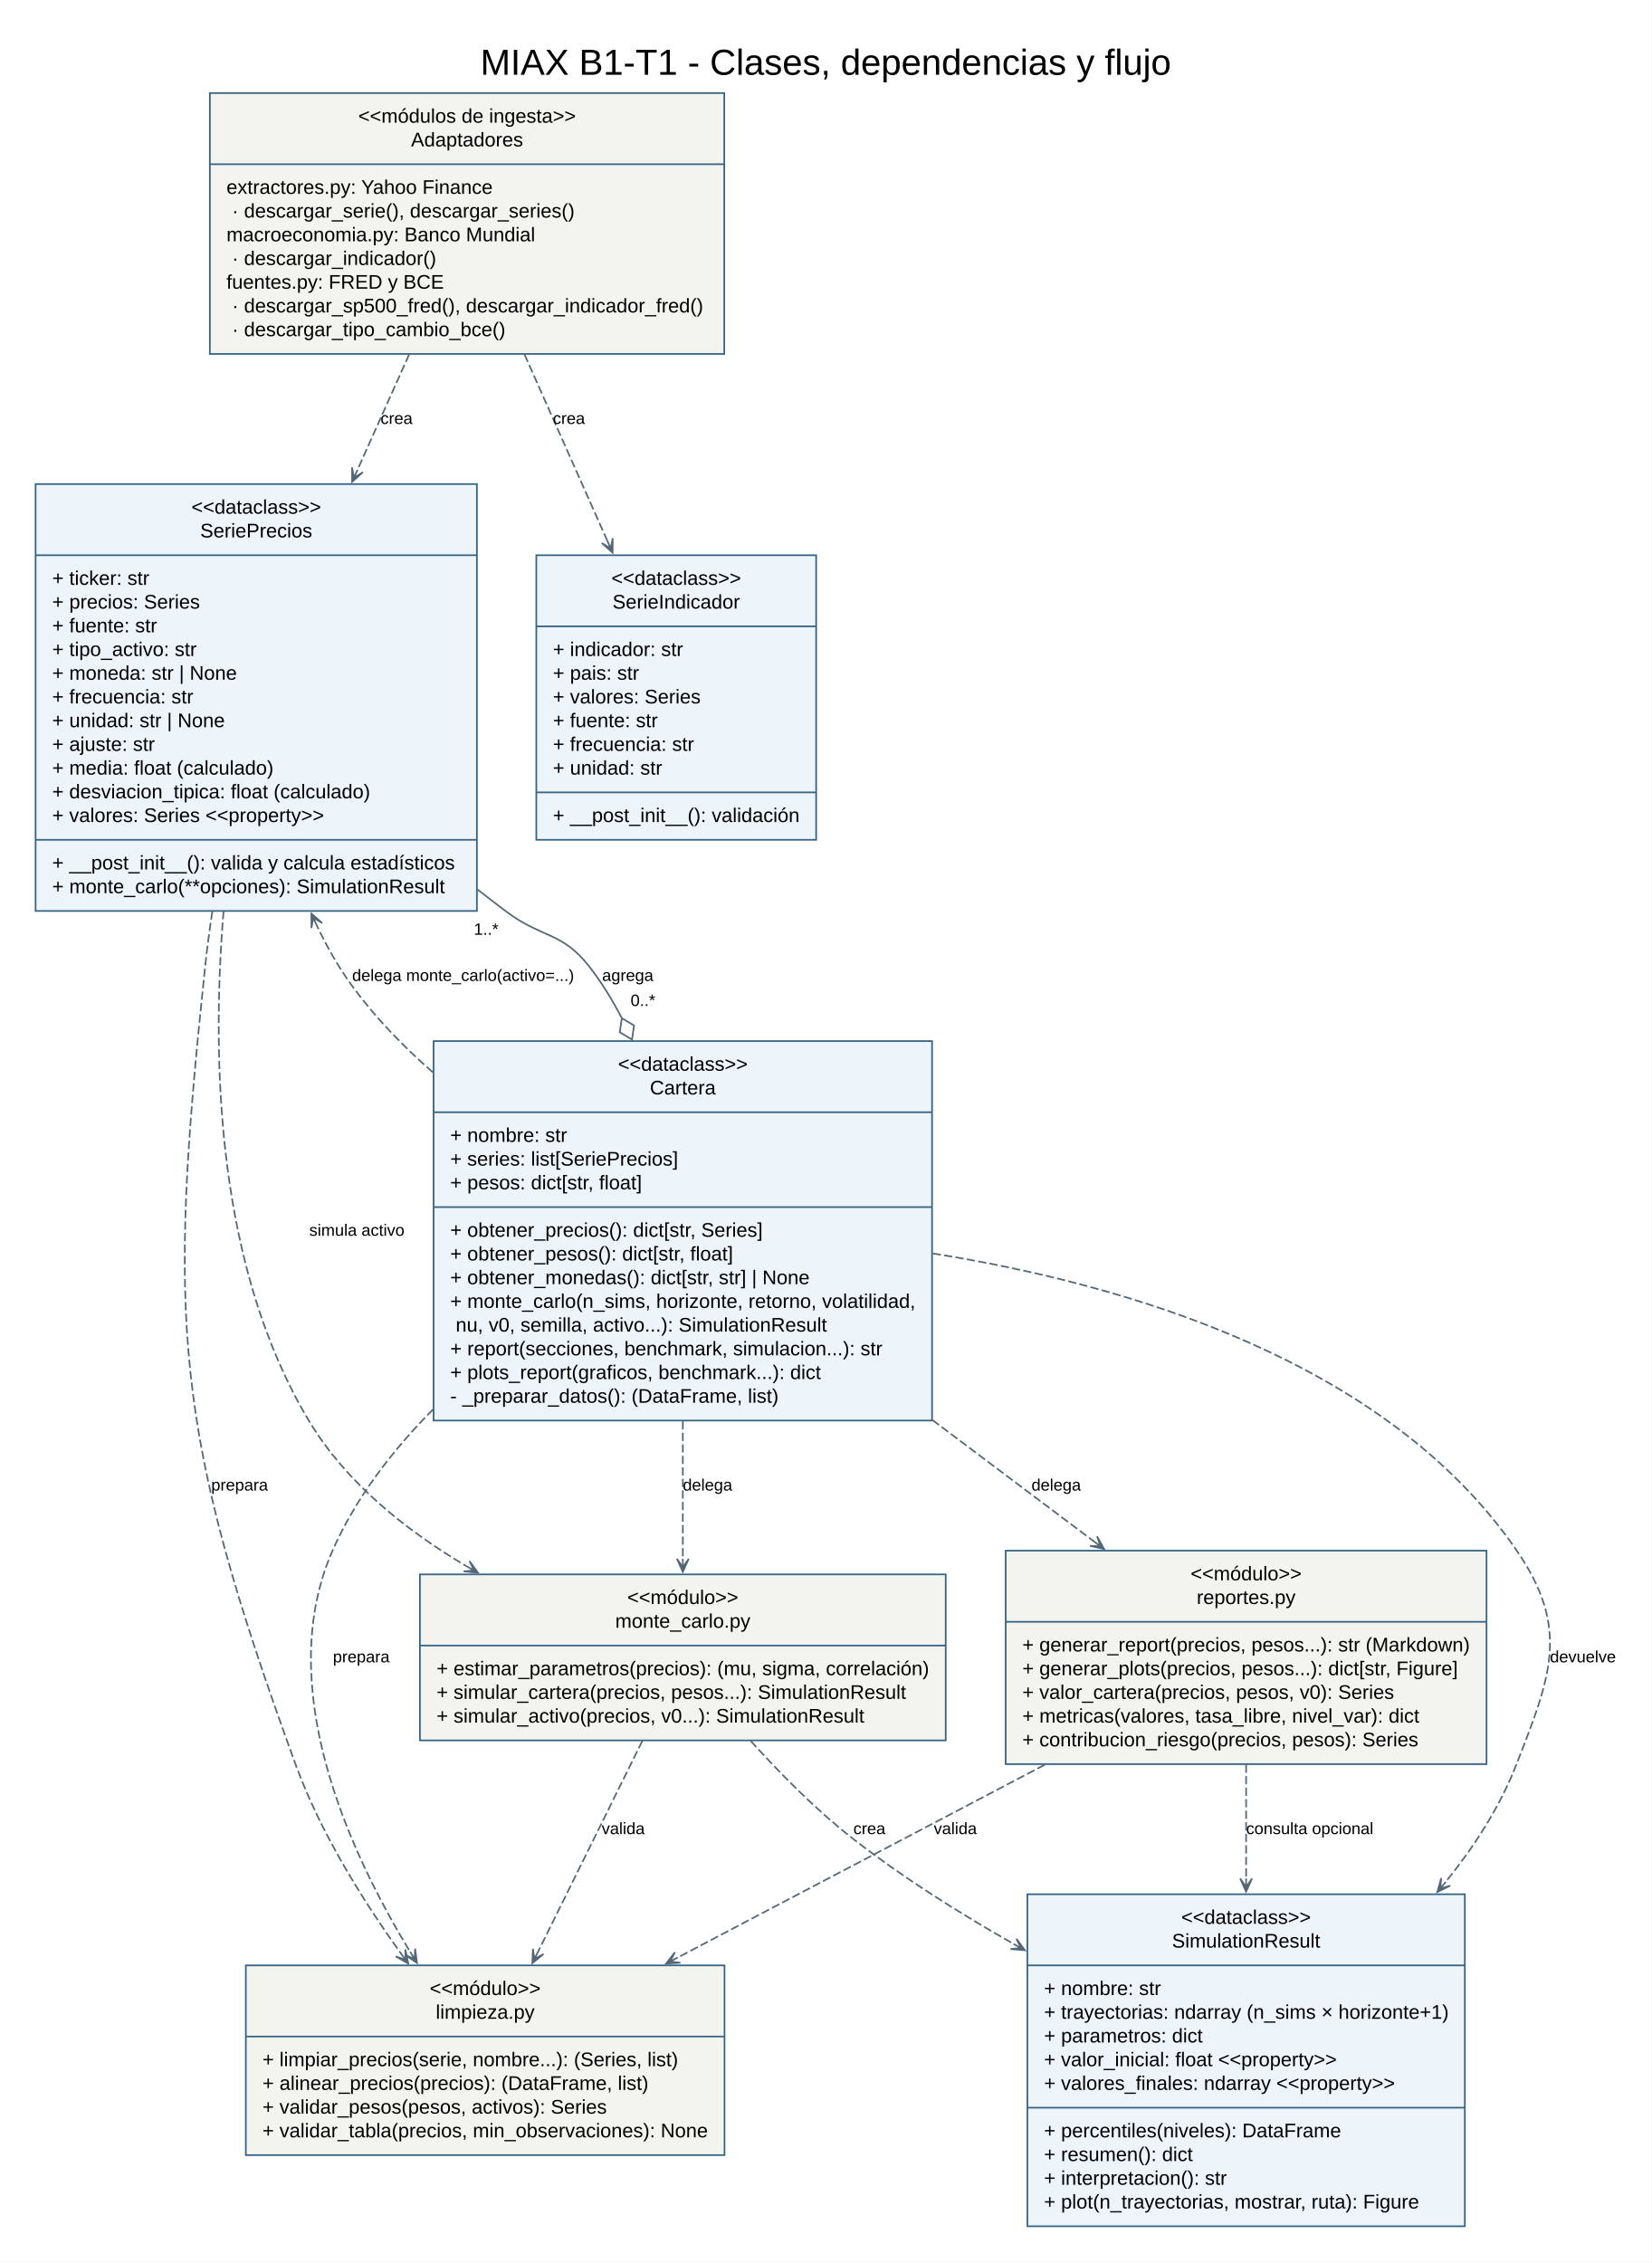
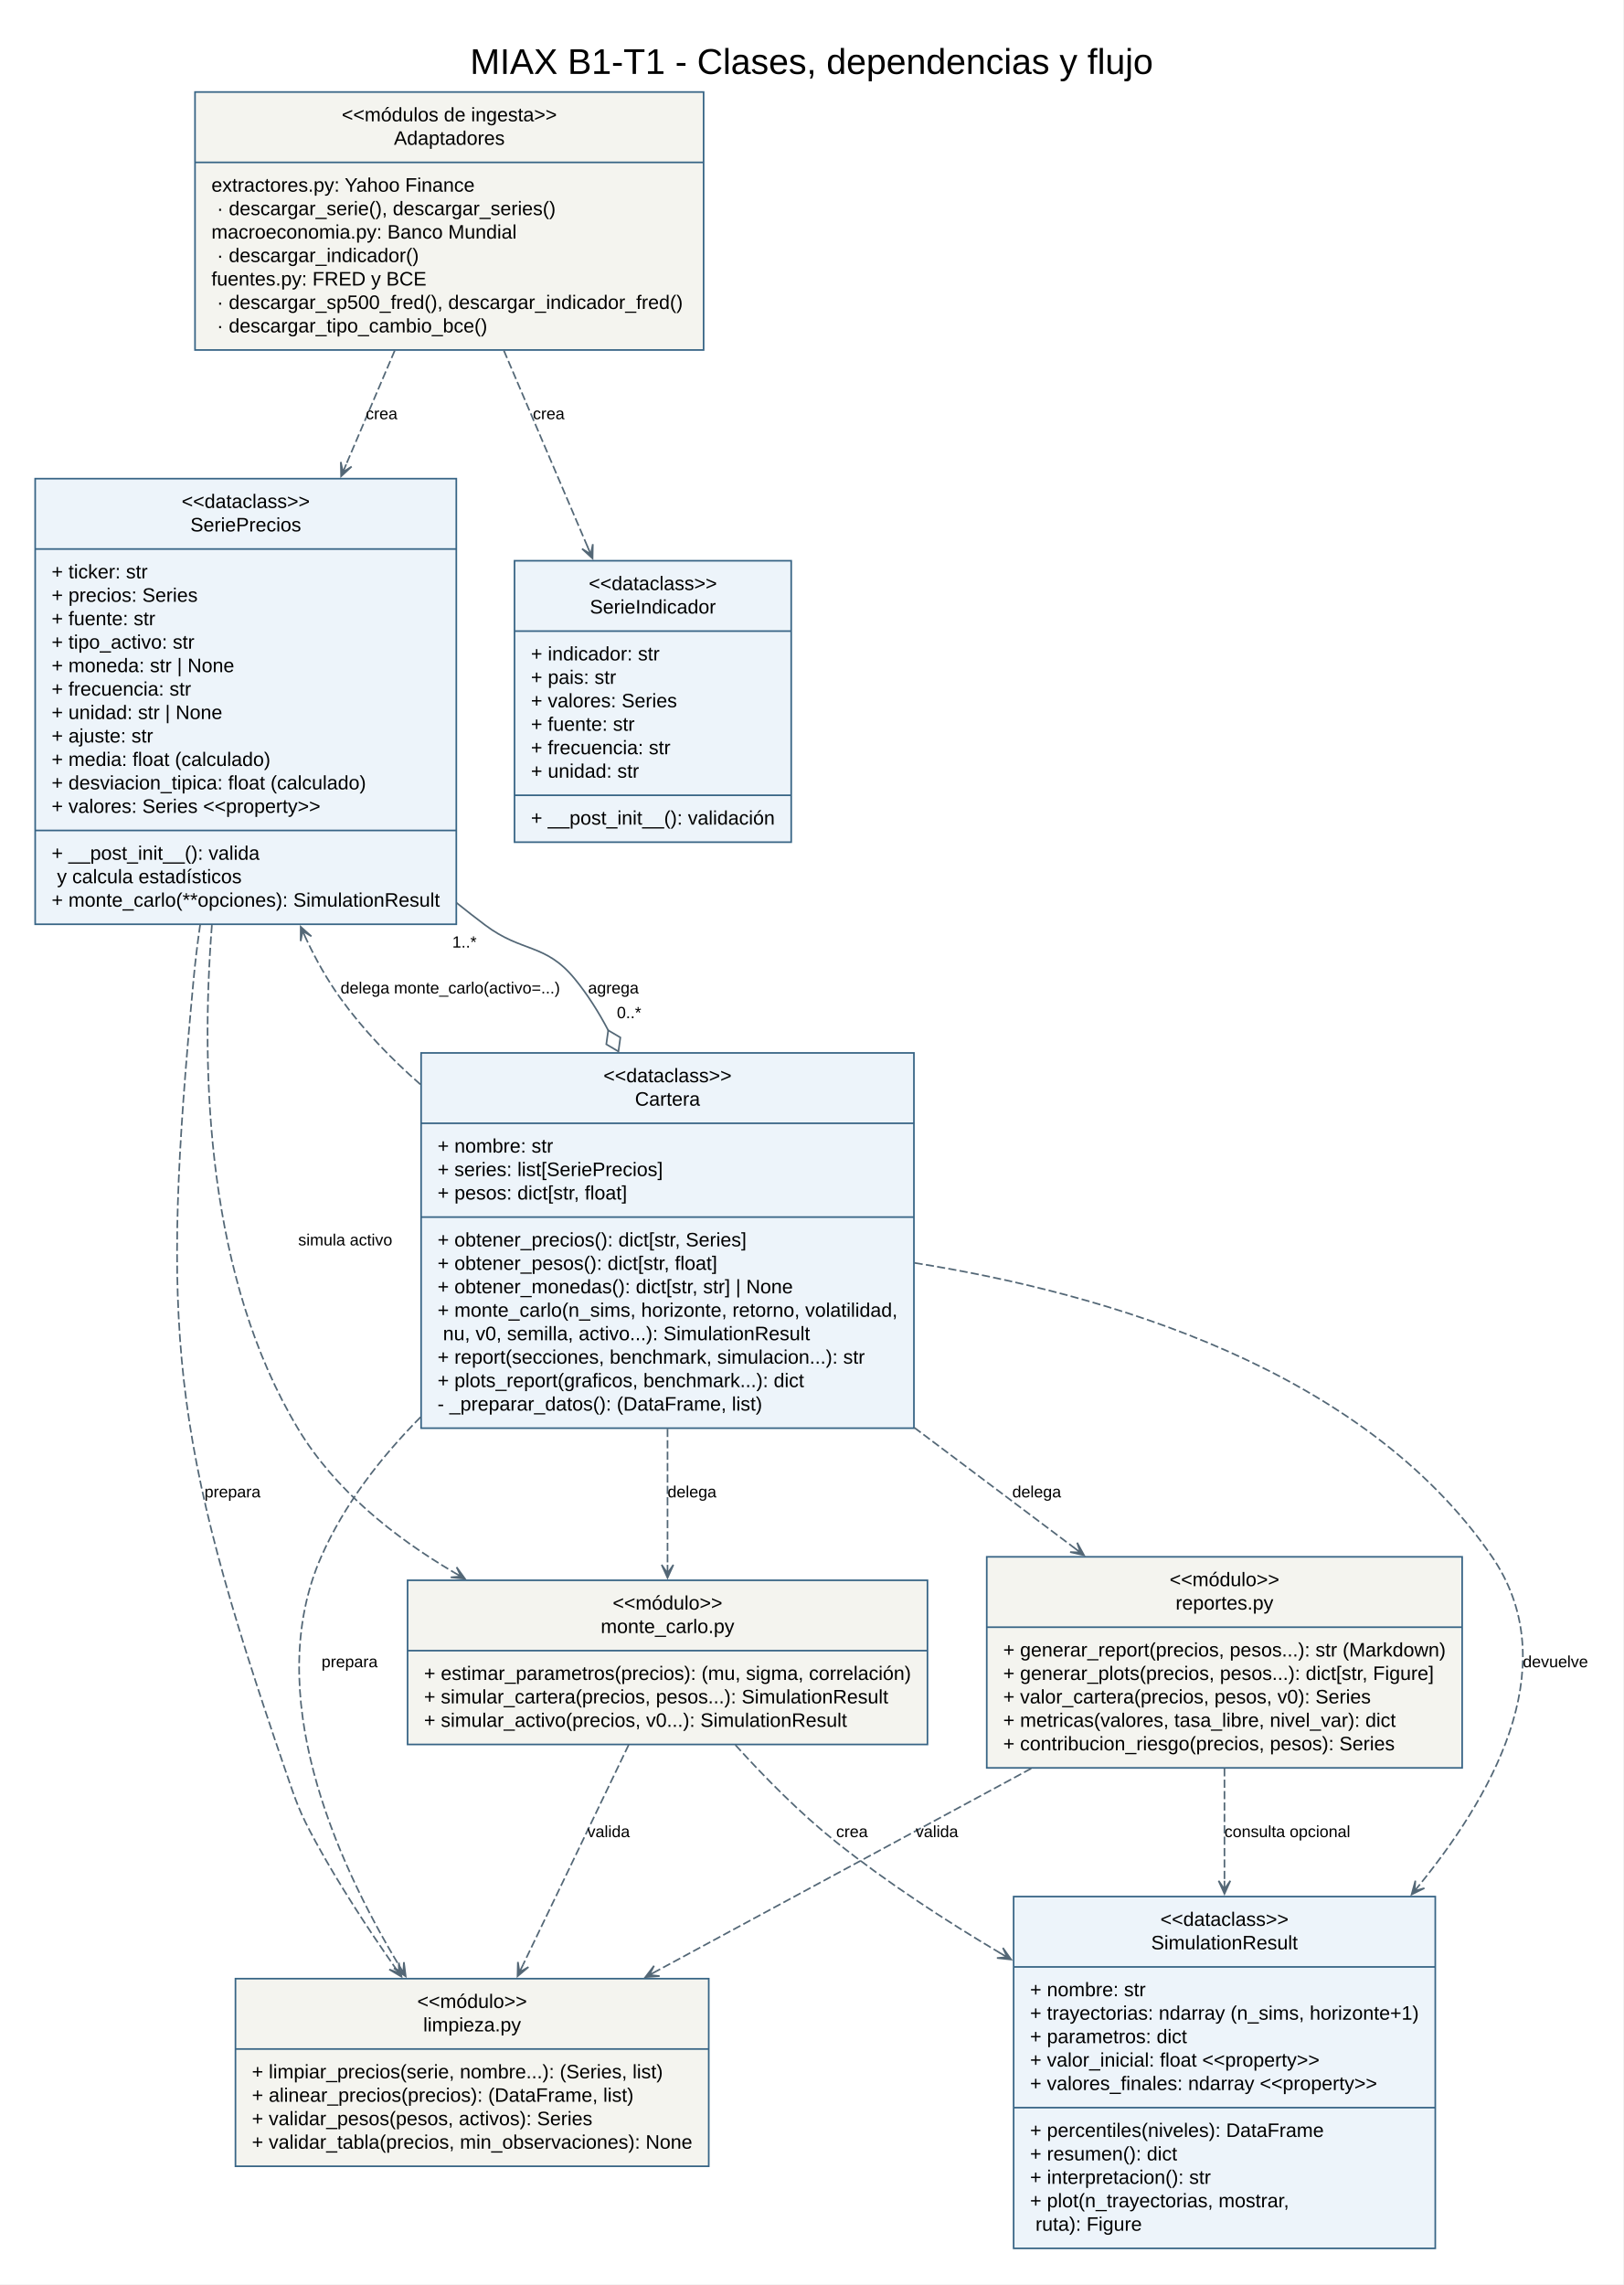
- <svg xmlns="http://www.w3.org/2000/svg" width="1003pt" height="1374pt" viewBox="0.00 0.00 1003.00 1374.00">
-   <g id="graph0" class="graph" transform="scale(1 1) rotate(0) translate(21.6 1352.2)">
-     <polygon fill="white" stroke="none" points="-21.6,21.6 -21.6,-1352.2 981.11,-1352.2 981.11,21.6 -21.6,21.6" />
-     <text xml:space="preserve" text-anchor="middle" x="479.75" y="-1306.8" font-family="Arial" font-size="22.00">MIAX B1-T1 - Clases, dependencias y flujo</text>
+ <svg xmlns="http://www.w3.org/2000/svg" width="997pt" height="1403pt" viewBox="0.00 0.00 997.00 1403.00">
+   <g id="graph0" class="graph" transform="scale(1 1) rotate(0) translate(21.6 1381)">
+     <polygon fill="white" stroke="none" points="-21.6,21.6 -21.6,-1381 975.15,-1381 975.15,21.6 -21.6,21.6" />
+     <text xml:space="preserve" text-anchor="middle" x="476.78" y="-1335.6" font-family="Arial" font-size="22.00">MIAX B1-T1 - Clases, dependencias y flujo</text>
    <g id="node1" class="node">
-       <polygon fill="#f4f4ef" stroke="#376485" points="105.82,-1137.3 105.82,-1295.7 418.14,-1295.7 418.14,-1137.3 105.82,-1137.3" />
-       <text xml:space="preserve" text-anchor="middle" x="261.98" y="-1277.7" font-family="Arial" font-size="12.00">&lt;&lt;módulos de ingesta&gt;&gt;</text>
-       <text xml:space="preserve" text-anchor="middle" x="261.98" y="-1263.3" font-family="Arial" font-size="12.00">Adaptadores</text>
-       <polyline fill="none" stroke="#376485" points="105.82,-1252.5 418.14,-1252.5" />
-       <text xml:space="preserve" text-anchor="start" x="115.9" y="-1234.5" font-family="Arial" font-size="12.00">extractores.py: Yahoo Finance</text>
-       <text xml:space="preserve" text-anchor="start" x="115.9" y="-1220.1" font-family="Arial" font-size="12.00"> · descargar_serie(), descargar_series()</text>
-       <text xml:space="preserve" text-anchor="start" x="115.9" y="-1205.7" font-family="Arial" font-size="12.00">macroeconomia.py: Banco Mundial</text>
-       <text xml:space="preserve" text-anchor="start" x="115.9" y="-1191.3" font-family="Arial" font-size="12.00"> · descargar_indicador()</text>
-       <text xml:space="preserve" text-anchor="start" x="115.9" y="-1176.9" font-family="Arial" font-size="12.00">fuentes.py: FRED y BCE</text>
-       <text xml:space="preserve" text-anchor="start" x="115.9" y="-1162.5" font-family="Arial" font-size="12.00"> · descargar_sp500_fred(), descargar_indicador_fred()</text>
-       <text xml:space="preserve" text-anchor="start" x="115.9" y="-1148.1" font-family="Arial" font-size="12.00"> · descargar_tipo_cambio_bce()</text>
+       <polygon fill="#f4f4ef" stroke="#376485" points="98.15,-1166.1 98.15,-1324.5 410.46,-1324.5 410.46,-1166.1 98.15,-1166.1" />
+       <text xml:space="preserve" text-anchor="middle" x="254.31" y="-1306.5" font-family="Arial" font-size="12.00">&lt;&lt;módulos de ingesta&gt;&gt;</text>
+       <text xml:space="preserve" text-anchor="middle" x="254.31" y="-1292.1" font-family="Arial" font-size="12.00">Adaptadores</text>
+       <polyline fill="none" stroke="#376485" points="98.15,-1281.3 410.46,-1281.3" />
+       <text xml:space="preserve" text-anchor="start" x="108.23" y="-1263.3" font-family="Arial" font-size="12.00">extractores.py: Yahoo Finance</text>
+       <text xml:space="preserve" text-anchor="start" x="108.23" y="-1248.9" font-family="Arial" font-size="12.00"> · descargar_serie(), descargar_series()</text>
+       <text xml:space="preserve" text-anchor="start" x="108.23" y="-1234.5" font-family="Arial" font-size="12.00">macroeconomia.py: Banco Mundial</text>
+       <text xml:space="preserve" text-anchor="start" x="108.23" y="-1220.1" font-family="Arial" font-size="12.00"> · descargar_indicador()</text>
+       <text xml:space="preserve" text-anchor="start" x="108.23" y="-1205.7" font-family="Arial" font-size="12.00">fuentes.py: FRED y BCE</text>
+       <text xml:space="preserve" text-anchor="start" x="108.23" y="-1191.3" font-family="Arial" font-size="12.00"> · descargar_sp500_fred(), descargar_indicador_fred()</text>
+       <text xml:space="preserve" text-anchor="start" x="108.23" y="-1176.9" font-family="Arial" font-size="12.00"> · descargar_tipo_cambio_bce()</text>
    </g>
    <g id="node2" class="node">
-       <polygon fill="#edf4fa" stroke="#376485" points="0,-799.1 0,-1058.3 267.96,-1058.3 267.96,-799.1 0,-799.1" />
-       <text xml:space="preserve" text-anchor="middle" x="133.98" y="-1040.3" font-family="Arial" font-size="12.00">&lt;&lt;dataclass&gt;&gt;</text>
-       <text xml:space="preserve" text-anchor="middle" x="133.98" y="-1025.9" font-family="Arial" font-size="12.00">SeriePrecios</text>
-       <polyline fill="none" stroke="#376485" points="0,-1015.1 267.96,-1015.1" />
-       <text xml:space="preserve" text-anchor="start" x="10.08" y="-997.1" font-family="Arial" font-size="12.00">+ ticker: str</text>
-       <text xml:space="preserve" text-anchor="start" x="10.08" y="-982.7" font-family="Arial" font-size="12.00">+ precios: Series</text>
-       <text xml:space="preserve" text-anchor="start" x="10.08" y="-968.3" font-family="Arial" font-size="12.00">+ fuente: str</text>
-       <text xml:space="preserve" text-anchor="start" x="10.08" y="-953.9" font-family="Arial" font-size="12.00">+ tipo_activo: str</text>
-       <text xml:space="preserve" text-anchor="start" x="10.08" y="-939.5" font-family="Arial" font-size="12.00">+ moneda: str | None</text>
-       <text xml:space="preserve" text-anchor="start" x="10.08" y="-925.1" font-family="Arial" font-size="12.00">+ frecuencia: str</text>
-       <text xml:space="preserve" text-anchor="start" x="10.08" y="-910.7" font-family="Arial" font-size="12.00">+ unidad: str | None</text>
-       <text xml:space="preserve" text-anchor="start" x="10.08" y="-896.3" font-family="Arial" font-size="12.00">+ ajuste: str</text>
-       <text xml:space="preserve" text-anchor="start" x="10.08" y="-881.9" font-family="Arial" font-size="12.00">+ media: float (calculado)</text>
-       <text xml:space="preserve" text-anchor="start" x="10.08" y="-867.5" font-family="Arial" font-size="12.00">+ desviacion_tipica: float (calculado)</text>
-       <text xml:space="preserve" text-anchor="start" x="10.08" y="-853.1" font-family="Arial" font-size="12.00">+ valores: Series &lt;&lt;property&gt;&gt;</text>
-       <polyline fill="none" stroke="#376485" points="0,-842.3 267.96,-842.3" />
-       <text xml:space="preserve" text-anchor="start" x="10.08" y="-824.3" font-family="Arial" font-size="12.00">+ __post_init__(): valida y calcula estadísticos</text>
-       <text xml:space="preserve" text-anchor="start" x="10.08" y="-809.9" font-family="Arial" font-size="12.00">+ monte_carlo(**opciones): SimulationResult</text>
+       <polygon fill="#edf4fa" stroke="#376485" points="0,-813.5 0,-1087.1 258.61,-1087.1 258.61,-813.5 0,-813.5" />
+       <text xml:space="preserve" text-anchor="middle" x="129.31" y="-1069.1" font-family="Arial" font-size="12.00">&lt;&lt;dataclass&gt;&gt;</text>
+       <text xml:space="preserve" text-anchor="middle" x="129.31" y="-1054.7" font-family="Arial" font-size="12.00">SeriePrecios</text>
+       <polyline fill="none" stroke="#376485" points="0,-1043.9 258.61,-1043.9" />
+       <text xml:space="preserve" text-anchor="start" x="10.08" y="-1025.9" font-family="Arial" font-size="12.00">+ ticker: str</text>
+       <text xml:space="preserve" text-anchor="start" x="10.08" y="-1011.5" font-family="Arial" font-size="12.00">+ precios: Series</text>
+       <text xml:space="preserve" text-anchor="start" x="10.08" y="-997.1" font-family="Arial" font-size="12.00">+ fuente: str</text>
+       <text xml:space="preserve" text-anchor="start" x="10.08" y="-982.7" font-family="Arial" font-size="12.00">+ tipo_activo: str</text>
+       <text xml:space="preserve" text-anchor="start" x="10.08" y="-968.3" font-family="Arial" font-size="12.00">+ moneda: str | None</text>
+       <text xml:space="preserve" text-anchor="start" x="10.08" y="-953.9" font-family="Arial" font-size="12.00">+ frecuencia: str</text>
+       <text xml:space="preserve" text-anchor="start" x="10.08" y="-939.5" font-family="Arial" font-size="12.00">+ unidad: str | None</text>
+       <text xml:space="preserve" text-anchor="start" x="10.08" y="-925.1" font-family="Arial" font-size="12.00">+ ajuste: str</text>
+       <text xml:space="preserve" text-anchor="start" x="10.08" y="-910.7" font-family="Arial" font-size="12.00">+ media: float (calculado)</text>
+       <text xml:space="preserve" text-anchor="start" x="10.08" y="-896.3" font-family="Arial" font-size="12.00">+ desviacion_tipica: float (calculado)</text>
+       <text xml:space="preserve" text-anchor="start" x="10.08" y="-881.9" font-family="Arial" font-size="12.00">+ valores: Series &lt;&lt;property&gt;&gt;</text>
+       <polyline fill="none" stroke="#376485" points="0,-871.1 258.61,-871.1" />
+       <text xml:space="preserve" text-anchor="start" x="10.08" y="-853.1" font-family="Arial" font-size="12.00">+ __post_init__(): valida</text>
+       <text xml:space="preserve" text-anchor="start" x="10.08" y="-838.7" font-family="Arial" font-size="12.00"> y calcula estadísticos</text>
+       <text xml:space="preserve" text-anchor="start" x="10.08" y="-824.3" font-family="Arial" font-size="12.00">+ monte_carlo(**opciones): SimulationResult</text>
    </g>
    <g id="edge1" class="edge">
-       <path fill="none" stroke="#536776" stroke-dasharray="5,2" d="M226.83,-1137.03C217.06,-1115.2 206.15,-1090.84 195.34,-1066.71" />
-       <polygon fill="#536776" stroke="#536776" points="192.18,-1059.64 198.73,-1065.47 193.31,-1062.18 195.45,-1066.95 195.45,-1066.95 195.45,-1066.95 193.31,-1062.18 192.16,-1068.42 192.18,-1059.64" />
-       <text xml:space="preserve" text-anchor="middle" x="219.17" y="-1094.8" font-family="Arial" font-size="10.00">crea</text>
+       <path fill="none" stroke="#536776" stroke-dasharray="5,2" d="M220.81,-1165.78C211.55,-1144.08 201.2,-1119.82 190.88,-1095.64" />
+       <polygon fill="#536776" stroke="#536776" points="187.87,-1088.57 194.32,-1094.51 188.96,-1091.12 191.01,-1095.92 191.01,-1095.92 191.01,-1095.92 188.96,-1091.12 187.69,-1097.34 187.87,-1088.57" />
+       <text xml:space="preserve" text-anchor="middle" x="212.73" y="-1123.6" font-family="Arial" font-size="10.00">crea</text>
    </g>
    <g id="node3" class="node">
-       <polygon fill="#edf4fa" stroke="#376485" points="304.02,-842.3 304.02,-1015.1 473.94,-1015.1 473.94,-842.3 304.02,-842.3" />
-       <text xml:space="preserve" text-anchor="middle" x="388.98" y="-997.1" font-family="Arial" font-size="12.00">&lt;&lt;dataclass&gt;&gt;</text>
-       <text xml:space="preserve" text-anchor="middle" x="388.98" y="-982.7" font-family="Arial" font-size="12.00">SerieIndicador</text>
-       <polyline fill="none" stroke="#376485" points="304.02,-971.9 473.94,-971.9" />
-       <text xml:space="preserve" text-anchor="start" x="314.1" y="-953.9" font-family="Arial" font-size="12.00">+ indicador: str</text>
-       <text xml:space="preserve" text-anchor="start" x="314.1" y="-939.5" font-family="Arial" font-size="12.00">+ pais: str</text>
-       <text xml:space="preserve" text-anchor="start" x="314.1" y="-925.1" font-family="Arial" font-size="12.00">+ valores: Series</text>
-       <text xml:space="preserve" text-anchor="start" x="314.1" y="-910.7" font-family="Arial" font-size="12.00">+ fuente: str</text>
-       <text xml:space="preserve" text-anchor="start" x="314.1" y="-896.3" font-family="Arial" font-size="12.00">+ frecuencia: str</text>
-       <text xml:space="preserve" text-anchor="start" x="314.1" y="-881.9" font-family="Arial" font-size="12.00">+ unidad: str</text>
-       <polyline fill="none" stroke="#376485" points="304.02,-871.1 473.94,-871.1" />
-       <text xml:space="preserve" text-anchor="start" x="314.1" y="-853.1" font-family="Arial" font-size="12.00">+ __post_init__(): validación</text>
+       <polygon fill="#edf4fa" stroke="#376485" points="294.35,-863.9 294.35,-1036.7 464.26,-1036.7 464.26,-863.9 294.35,-863.9" />
+       <text xml:space="preserve" text-anchor="middle" x="379.31" y="-1018.7" font-family="Arial" font-size="12.00">&lt;&lt;dataclass&gt;&gt;</text>
+       <text xml:space="preserve" text-anchor="middle" x="379.31" y="-1004.3" font-family="Arial" font-size="12.00">SerieIndicador</text>
+       <polyline fill="none" stroke="#376485" points="294.35,-993.5 464.26,-993.5" />
+       <text xml:space="preserve" text-anchor="start" x="304.43" y="-975.5" font-family="Arial" font-size="12.00">+ indicador: str</text>
+       <text xml:space="preserve" text-anchor="start" x="304.43" y="-961.1" font-family="Arial" font-size="12.00">+ pais: str</text>
+       <text xml:space="preserve" text-anchor="start" x="304.43" y="-946.7" font-family="Arial" font-size="12.00">+ valores: Series</text>
+       <text xml:space="preserve" text-anchor="start" x="304.43" y="-932.3" font-family="Arial" font-size="12.00">+ fuente: str</text>
+       <text xml:space="preserve" text-anchor="start" x="304.43" y="-917.9" font-family="Arial" font-size="12.00">+ frecuencia: str</text>
+       <text xml:space="preserve" text-anchor="start" x="304.43" y="-903.5" font-family="Arial" font-size="12.00">+ unidad: str</text>
+       <polyline fill="none" stroke="#376485" points="294.35,-892.7 464.26,-892.7" />
+       <text xml:space="preserve" text-anchor="start" x="304.43" y="-874.7" font-family="Arial" font-size="12.00">+ __post_init__(): validación</text>
    </g>
    <g id="edge2" class="edge">
-       <path fill="none" stroke="#536776" stroke-dasharray="5,2" d="M296.85,-1137.03C312.42,-1102 330.88,-1060.44 347.18,-1023.76" />
-       <polygon fill="#536776" stroke="#536776" points="350.35,-1016.64 350.39,-1025.41 349.22,-1019.18 347.1,-1023.95 347.1,-1023.95 347.1,-1023.95 349.22,-1019.18 343.81,-1022.49 350.35,-1016.64" />
-       <text xml:space="preserve" text-anchor="middle" x="323.83" y="-1094.8" font-family="Arial" font-size="10.00">crea</text>
+       <path fill="none" stroke="#536776" stroke-dasharray="5,2" d="M287.8,-1165.78C303.64,-1128.67 322.66,-1084.08 339.25,-1045.19" />
+       <polygon fill="#536776" stroke="#536776" points="342.27,-1038.11 342.44,-1046.88 341.18,-1040.67 339.13,-1045.47 339.13,-1045.47 339.13,-1045.47 341.18,-1040.67 335.82,-1044.05 342.27,-1038.11" />
+       <text xml:space="preserve" text-anchor="middle" x="315.34" y="-1123.6" font-family="Arial" font-size="10.00">crea</text>
    </g>
    <g id="node4" class="node">
-       <polygon fill="#edf4fa" stroke="#376485" points="241.66,-489.7 241.66,-720.1 544.3,-720.1 544.3,-489.7 241.66,-489.7" />
-       <text xml:space="preserve" text-anchor="middle" x="392.98" y="-702.1" font-family="Arial" font-size="12.00">&lt;&lt;dataclass&gt;&gt;</text>
-       <text xml:space="preserve" text-anchor="middle" x="392.98" y="-687.7" font-family="Arial" font-size="12.00">Cartera</text>
-       <polyline fill="none" stroke="#376485" points="241.66,-676.9 544.3,-676.9" />
-       <text xml:space="preserve" text-anchor="start" x="251.74" y="-658.9" font-family="Arial" font-size="12.00">+ nombre: str</text>
-       <text xml:space="preserve" text-anchor="start" x="251.74" y="-644.5" font-family="Arial" font-size="12.00">+ series: list[SeriePrecios]</text>
-       <text xml:space="preserve" text-anchor="start" x="251.74" y="-630.1" font-family="Arial" font-size="12.00">+ pesos: dict[str, float]</text>
-       <polyline fill="none" stroke="#376485" points="241.66,-619.3 544.3,-619.3" />
-       <text xml:space="preserve" text-anchor="start" x="251.74" y="-601.3" font-family="Arial" font-size="12.00">+ obtener_precios(): dict[str, Series]</text>
-       <text xml:space="preserve" text-anchor="start" x="251.74" y="-586.9" font-family="Arial" font-size="12.00">+ obtener_pesos(): dict[str, float]</text>
-       <text xml:space="preserve" text-anchor="start" x="251.74" y="-572.5" font-family="Arial" font-size="12.00">+ obtener_monedas(): dict[str, str] | None</text>
-       <text xml:space="preserve" text-anchor="start" x="251.74" y="-558.1" font-family="Arial" font-size="12.00">+ monte_carlo(n_sims, horizonte, retorno, volatilidad,</text>
-       <text xml:space="preserve" text-anchor="start" x="251.74" y="-543.7" font-family="Arial" font-size="12.00"> nu, v0, semilla, activo...): SimulationResult</text>
-       <text xml:space="preserve" text-anchor="start" x="251.74" y="-529.3" font-family="Arial" font-size="12.00">+ report(secciones, benchmark, simulacion...): str</text>
-       <text xml:space="preserve" text-anchor="start" x="251.74" y="-514.9" font-family="Arial" font-size="12.00">+ plots_report(graficos, benchmark...): dict</text>
-       <text xml:space="preserve" text-anchor="start" x="251.74" y="-500.5" font-family="Arial" font-size="12.00">- _preparar_datos(): (DataFrame, list)</text>
+       <polygon fill="#edf4fa" stroke="#376485" points="236.99,-504.1 236.99,-734.5 539.62,-734.5 539.62,-504.1 236.99,-504.1" />
+       <text xml:space="preserve" text-anchor="middle" x="388.31" y="-716.5" font-family="Arial" font-size="12.00">&lt;&lt;dataclass&gt;&gt;</text>
+       <text xml:space="preserve" text-anchor="middle" x="388.31" y="-702.1" font-family="Arial" font-size="12.00">Cartera</text>
+       <polyline fill="none" stroke="#376485" points="236.99,-691.3 539.62,-691.3" />
+       <text xml:space="preserve" text-anchor="start" x="247.07" y="-673.3" font-family="Arial" font-size="12.00">+ nombre: str</text>
+       <text xml:space="preserve" text-anchor="start" x="247.07" y="-658.9" font-family="Arial" font-size="12.00">+ series: list[SeriePrecios]</text>
+       <text xml:space="preserve" text-anchor="start" x="247.07" y="-644.5" font-family="Arial" font-size="12.00">+ pesos: dict[str, float]</text>
+       <polyline fill="none" stroke="#376485" points="236.99,-633.7 539.62,-633.7" />
+       <text xml:space="preserve" text-anchor="start" x="247.07" y="-615.7" font-family="Arial" font-size="12.00">+ obtener_precios(): dict[str, Series]</text>
+       <text xml:space="preserve" text-anchor="start" x="247.07" y="-601.3" font-family="Arial" font-size="12.00">+ obtener_pesos(): dict[str, float]</text>
+       <text xml:space="preserve" text-anchor="start" x="247.07" y="-586.9" font-family="Arial" font-size="12.00">+ obtener_monedas(): dict[str, str] | None</text>
+       <text xml:space="preserve" text-anchor="start" x="247.07" y="-572.5" font-family="Arial" font-size="12.00">+ monte_carlo(n_sims, horizonte, retorno, volatilidad,</text>
+       <text xml:space="preserve" text-anchor="start" x="247.07" y="-558.1" font-family="Arial" font-size="12.00"> nu, v0, semilla, activo...): SimulationResult</text>
+       <text xml:space="preserve" text-anchor="start" x="247.07" y="-543.7" font-family="Arial" font-size="12.00">+ report(secciones, benchmark, simulacion...): str</text>
+       <text xml:space="preserve" text-anchor="start" x="247.07" y="-529.3" font-family="Arial" font-size="12.00">+ plots_report(graficos, benchmark...): dict</text>
+       <text xml:space="preserve" text-anchor="start" x="247.07" y="-514.9" font-family="Arial" font-size="12.00">- _preparar_datos(): (DataFrame, list)</text>
    </g>
    <g id="edge3" class="edge">
-       <path fill="none" stroke="#536776" d="M268.38,-812.1C274.28,-807.48 280.16,-802.96 285.98,-798.6 307.28,-782.62 319.55,-786.55 335.98,-765.6 343.54,-755.97 350.14,-745.25 355.91,-734.05" />
-       <polygon fill="none" stroke="#536776" points="355.93,-734 354.7,-725.44 362.14,-721.01 363.36,-729.58 355.93,-734" />
-       <text xml:space="preserve" text-anchor="middle" x="359.54" y="-756.6" font-family="Arial" font-size="10.00">agrega</text>
-       <text xml:space="preserve" text-anchor="middle" x="368.77" y="-741.41" font-family="Arial" font-size="10.00">0..*</text>
-       <text xml:space="preserve" text-anchor="middle" x="273.59" y="-784.64" font-family="Arial" font-size="10.00">1..*</text>
+       <path fill="none" stroke="#536776" d="M258.73,-826.69C264.59,-821.97 270.46,-817.39 276.31,-813 299.1,-795.88 313.24,-802.05 331.31,-780 339.22,-770.34 346.08,-759.51 352.01,-748.14" />
+       <polygon fill="none" stroke="#536776" points="351.9,-748.37 350.71,-739.8 358.16,-735.41 359.35,-743.98 351.9,-748.37" />
+       <text xml:space="preserve" text-anchor="middle" x="355.06" y="-771" font-family="Arial" font-size="10.00">agrega</text>
+       <text xml:space="preserve" text-anchor="middle" x="364.69" y="-755.83" font-family="Arial" font-size="10.00">0..*</text>
+       <text xml:space="preserve" text-anchor="middle" x="263.6" y="-799.17" font-family="Arial" font-size="10.00">1..*</text>
    </g>
    <g id="node5" class="node">
-       <polygon fill="#f4f4ef" stroke="#376485" points="127.66,-43.7 127.66,-158.9 418.3,-158.9 418.3,-43.7 127.66,-43.7" />
-       <text xml:space="preserve" text-anchor="middle" x="272.98" y="-140.9" font-family="Arial" font-size="12.00">&lt;&lt;módulo&gt;&gt;</text>
-       <text xml:space="preserve" text-anchor="middle" x="272.98" y="-126.5" font-family="Arial" font-size="12.00">limpieza.py</text>
-       <polyline fill="none" stroke="#376485" points="127.66,-115.7 418.3,-115.7" />
-       <text xml:space="preserve" text-anchor="start" x="137.74" y="-97.7" font-family="Arial" font-size="12.00">+ limpiar_precios(serie, nombre...): (Series, list)</text>
-       <text xml:space="preserve" text-anchor="start" x="137.74" y="-83.3" font-family="Arial" font-size="12.00">+ alinear_precios(precios): (DataFrame, list)</text>
-       <text xml:space="preserve" text-anchor="start" x="137.74" y="-68.9" font-family="Arial" font-size="12.00">+ validar_pesos(pesos, activos): Series</text>
-       <text xml:space="preserve" text-anchor="start" x="137.74" y="-54.5" font-family="Arial" font-size="12.00">+ validar_tabla(precios, min_observaciones): None</text>
+       <polygon fill="#f4f4ef" stroke="#376485" points="122.99,-50.9 122.99,-166.1 413.62,-166.1 413.62,-50.9 122.99,-50.9" />
+       <text xml:space="preserve" text-anchor="middle" x="268.31" y="-148.1" font-family="Arial" font-size="12.00">&lt;&lt;módulo&gt;&gt;</text>
+       <text xml:space="preserve" text-anchor="middle" x="268.31" y="-133.7" font-family="Arial" font-size="12.00">limpieza.py</text>
+       <polyline fill="none" stroke="#376485" points="122.99,-122.9 413.62,-122.9" />
+       <text xml:space="preserve" text-anchor="start" x="133.07" y="-104.9" font-family="Arial" font-size="12.00">+ limpiar_precios(serie, nombre...): (Series, list)</text>
+       <text xml:space="preserve" text-anchor="start" x="133.07" y="-90.5" font-family="Arial" font-size="12.00">+ alinear_precios(precios): (DataFrame, list)</text>
+       <text xml:space="preserve" text-anchor="start" x="133.07" y="-76.1" font-family="Arial" font-size="12.00">+ validar_pesos(pesos, activos): Series</text>
+       <text xml:space="preserve" text-anchor="start" x="133.07" y="-61.7" font-family="Arial" font-size="12.00">+ validar_tabla(precios, min_observaciones): None</text>
    </g>
    <g id="edge10" class="edge">
-       <path fill="none" stroke="#536776" stroke-dasharray="5,2" d="M107.32,-798.81C105.62,-787.61 104.13,-776.43 102.98,-765.6 80.12,-549.87 83.7,-484.43 157.98,-280.6 172.87,-239.74 198.49,-198.64 221.77,-166.22" />
-       <polygon fill="#536776" stroke="#536776" points="226.29,-160 224.5,-168.59 224.65,-162.25 221.59,-166.47 221.59,-166.47 221.59,-166.47 224.65,-162.25 218.67,-164.35 226.29,-160" />
-       <text xml:space="preserve" text-anchor="middle" x="123.87" y="-447.2" font-family="Arial" font-size="10.00">prepara</text>
+       <path fill="none" stroke="#536776" stroke-dasharray="5,2" d="M101.32,-813.32C99.7,-802.08 98.32,-790.87 97.31,-780 77.07,-563.96 82.81,-500.22 153.31,-295 160.36,-274.47 161.91,-269.06 172.31,-250 186.41,-224.14 204.1,-197.11 220.43,-173.75" />
+       <polygon fill="#536776" stroke="#536776" points="224.97,-167.29 223.31,-175.91 223.37,-169.57 220.37,-173.83 220.37,-173.83 220.37,-173.83 223.37,-169.57 217.42,-171.76 224.97,-167.29" />
+       <text xml:space="preserve" text-anchor="middle" x="121.18" y="-461.6" font-family="Arial" font-size="10.00">prepara</text>
    </g>
    <g id="node6" class="node">
-       <polygon fill="#f4f4ef" stroke="#376485" points="233.36,-295.5 233.36,-396.3 552.6,-396.3 552.6,-295.5 233.36,-295.5" />
-       <text xml:space="preserve" text-anchor="middle" x="392.98" y="-378.3" font-family="Arial" font-size="12.00">&lt;&lt;módulo&gt;&gt;</text>
-       <text xml:space="preserve" text-anchor="middle" x="392.98" y="-363.9" font-family="Arial" font-size="12.00">monte_carlo.py</text>
-       <polyline fill="none" stroke="#376485" points="233.36,-353.1 552.6,-353.1" />
-       <text xml:space="preserve" text-anchor="start" x="243.44" y="-335.1" font-family="Arial" font-size="12.00">+ estimar_parametros(precios): (mu, sigma, correlación)</text>
-       <text xml:space="preserve" text-anchor="start" x="243.44" y="-320.7" font-family="Arial" font-size="12.00">+ simular_cartera(precios, pesos...): SimulationResult</text>
-       <text xml:space="preserve" text-anchor="start" x="243.44" y="-306.3" font-family="Arial" font-size="12.00">+ simular_activo(precios, v0...): SimulationResult</text>
+       <polygon fill="#f4f4ef" stroke="#376485" points="228.68,-309.9 228.68,-410.7 547.93,-410.7 547.93,-309.9 228.68,-309.9" />
+       <text xml:space="preserve" text-anchor="middle" x="388.31" y="-392.7" font-family="Arial" font-size="12.00">&lt;&lt;módulo&gt;&gt;</text>
+       <text xml:space="preserve" text-anchor="middle" x="388.31" y="-378.3" font-family="Arial" font-size="12.00">monte_carlo.py</text>
+       <polyline fill="none" stroke="#376485" points="228.68,-367.5 547.93,-367.5" />
+       <text xml:space="preserve" text-anchor="start" x="238.76" y="-349.5" font-family="Arial" font-size="12.00">+ estimar_parametros(precios): (mu, sigma, correlación)</text>
+       <text xml:space="preserve" text-anchor="start" x="238.76" y="-335.1" font-family="Arial" font-size="12.00">+ simular_cartera(precios, pesos...): SimulationResult</text>
+       <text xml:space="preserve" text-anchor="start" x="238.76" y="-320.7" font-family="Arial" font-size="12.00">+ simular_activo(precios, v0...): SimulationResult</text>
    </g>
    <g id="edge9" class="edge">
-       <path fill="none" stroke="#536776" stroke-dasharray="5,2" d="M114.15,-799.03C106.5,-706.39 110.38,-581.9 166.18,-489.2 188.56,-452.02 224.78,-423.03 261.77,-401.21" />
-       <polygon fill="#536776" stroke="#536776" points="268.62,-397.27 263.48,-404.38 266.21,-398.66 261.68,-401.26 261.68,-401.26 261.68,-401.26 266.21,-398.66 259.89,-398.14 268.62,-397.27" />
-       <text xml:space="preserve" text-anchor="middle" x="195.08" y="-601.9" font-family="Arial" font-size="10.00">simula activo</text>
+       <path fill="none" stroke="#536776" stroke-dasharray="5,2" d="M108.52,-813.02C101.23,-719.48 105.95,-596.02 161.51,-503.6 183.87,-466.41 220.08,-437.42 257.07,-415.59" />
+       <polygon fill="#536776" stroke="#536776" points="263.92,-411.65 258.78,-418.76 261.51,-413.04 256.98,-415.64 256.98,-415.64 256.98,-415.64 261.51,-413.04 255.19,-412.52 263.92,-411.65" />
+       <text xml:space="preserve" text-anchor="middle" x="190.41" y="-616.3" font-family="Arial" font-size="10.00">simula activo</text>
    </g>
    <g id="edge4" class="edge">
-       <path fill="none" stroke="#536776" stroke-dasharray="5,2" d="M241.17,-701.16C222.99,-717.06 206.01,-734.62 192.18,-753.6 183.95,-764.91 176.82,-777.45 170.68,-790.48" />
-       <polygon fill="#536776" stroke="#536776" points="167.47,-797.54 167.5,-788.77 168.62,-795.01 170.78,-790.26 170.78,-790.26 170.78,-790.26 168.62,-795.01 174.06,-791.74 167.47,-797.54" />
-       <text xml:space="preserve" text-anchor="middle" x="259.58" y="-756.6" font-family="Arial" font-size="10.00">delega monte_carlo(activo=...)</text>
+       <path fill="none" stroke="#536776" stroke-dasharray="5,2" d="M236.54,-715.18C218.29,-731.17 201.28,-748.85 187.51,-768 179.36,-779.33 172.31,-791.86 166.23,-804.88" />
+       <polygon fill="#536776" stroke="#536776" points="163.06,-811.94 163.05,-803.16 164.2,-809.4 166.34,-804.64 166.34,-804.64 166.34,-804.64 164.2,-809.4 169.62,-806.11 163.06,-811.94" />
+       <text xml:space="preserve" text-anchor="middle" x="254.91" y="-771" font-family="Arial" font-size="10.00">delega monte_carlo(activo=...)</text>
    </g>
    <g id="edge5" class="edge">
-       <path fill="none" stroke="#536776" stroke-dasharray="5,2" d="M241.31,-496.48C216.6,-471.51 194.53,-442.84 180.51,-411.2 144.5,-329.93 188.74,-230.63 227.53,-166.93" />
-       <polygon fill="#536776" stroke="#536776" points="231.59,-160.38 230.44,-169.08 230.13,-162.75 227.38,-167.19 227.38,-167.19 227.38,-167.19 230.13,-162.75 224.32,-165.29 231.59,-160.38" />
-       <text xml:space="preserve" text-anchor="middle" x="197.75" y="-342.9" font-family="Arial" font-size="10.00">prepara</text>
+       <path fill="none" stroke="#536776" stroke-dasharray="5,2" d="M236.64,-510.88C211.93,-485.91 189.86,-457.24 175.84,-425.6 138.78,-341.96 184.16,-239.4 223.41,-174.23" />
+       <polygon fill="#536776" stroke="#536776" points="227.53,-167.52 226.42,-176.22 226.07,-169.89 223.35,-174.34 223.35,-174.34 223.35,-174.34 226.07,-169.89 220.28,-172.46 227.53,-167.52" />
+       <text xml:space="preserve" text-anchor="middle" x="193.07" y="-357.3" font-family="Arial" font-size="10.00">prepara</text>
    </g>
    <g id="edge6" class="edge">
-       <path fill="none" stroke="#536776" stroke-dasharray="5,2" d="M392.98,-489.3C392.98,-460.34 392.98,-430.41 392.98,-405.52" />
-       <polygon fill="#536776" stroke="#536776" points="392.98,-397.8 396.58,-405.8 392.98,-400.59 392.98,-405.8 392.98,-405.8 392.98,-405.8 392.98,-400.59 389.38,-405.8 392.98,-397.8" />
-       <text xml:space="preserve" text-anchor="middle" x="407.99" y="-447.2" font-family="Arial" font-size="10.00">delega</text>
+       <path fill="none" stroke="#536776" stroke-dasharray="5,2" d="M388.31,-503.7C388.31,-474.74 388.31,-444.81 388.31,-419.92" />
+       <polygon fill="#536776" stroke="#536776" points="388.31,-412.2 391.91,-420.2 388.31,-414.99 388.31,-420.2 388.31,-420.2 388.31,-420.2 388.31,-414.99 384.71,-420.2 388.31,-412.2" />
+       <text xml:space="preserve" text-anchor="middle" x="403.32" y="-461.6" font-family="Arial" font-size="10.00">delega</text>
    </g>
    <g id="node7" class="node">
-       <polygon fill="#edf4fa" stroke="#376485" points="602.18,-0.5 602.18,-202.1 867.78,-202.1 867.78,-0.5 602.18,-0.5" />
-       <text xml:space="preserve" text-anchor="middle" x="734.98" y="-184.1" font-family="Arial" font-size="12.00">&lt;&lt;dataclass&gt;&gt;</text>
-       <text xml:space="preserve" text-anchor="middle" x="734.98" y="-169.7" font-family="Arial" font-size="12.00">SimulationResult</text>
-       <polyline fill="none" stroke="#376485" points="602.18,-158.9 867.78,-158.9" />
-       <text xml:space="preserve" text-anchor="start" x="612.26" y="-140.9" font-family="Arial" font-size="12.00">+ nombre: str</text>
-       <text xml:space="preserve" text-anchor="start" x="612.26" y="-126.5" font-family="Arial" font-size="12.00">+ trayectorias: ndarray (n_sims × horizonte+1)</text>
-       <text xml:space="preserve" text-anchor="start" x="612.26" y="-112.1" font-family="Arial" font-size="12.00">+ parametros: dict</text>
-       <text xml:space="preserve" text-anchor="start" x="612.26" y="-97.7" font-family="Arial" font-size="12.00">+ valor_inicial: float &lt;&lt;property&gt;&gt;</text>
-       <text xml:space="preserve" text-anchor="start" x="612.26" y="-83.3" font-family="Arial" font-size="12.00">+ valores_finales: ndarray &lt;&lt;property&gt;&gt;</text>
-       <polyline fill="none" stroke="#376485" points="602.18,-72.5 867.78,-72.5" />
-       <text xml:space="preserve" text-anchor="start" x="612.26" y="-54.5" font-family="Arial" font-size="12.00">+ percentiles(niveles): DataFrame</text>
-       <text xml:space="preserve" text-anchor="start" x="612.26" y="-40.1" font-family="Arial" font-size="12.00">+ resumen(): dict</text>
-       <text xml:space="preserve" text-anchor="start" x="612.26" y="-25.7" font-family="Arial" font-size="12.00">+ interpretacion(): str</text>
-       <text xml:space="preserve" text-anchor="start" x="612.26" y="-11.3" font-family="Arial" font-size="12.00">+ plot(n_trayectorias, mostrar, ruta): Figure</text>
+       <polygon fill="#edf4fa" stroke="#376485" points="600.84,-0.5 600.84,-216.5 859.77,-216.5 859.77,-0.5 600.84,-0.5" />
+       <text xml:space="preserve" text-anchor="middle" x="730.31" y="-198.5" font-family="Arial" font-size="12.00">&lt;&lt;dataclass&gt;&gt;</text>
+       <text xml:space="preserve" text-anchor="middle" x="730.31" y="-184.1" font-family="Arial" font-size="12.00">SimulationResult</text>
+       <polyline fill="none" stroke="#376485" points="600.84,-173.3 859.77,-173.3" />
+       <text xml:space="preserve" text-anchor="start" x="610.92" y="-155.3" font-family="Arial" font-size="12.00">+ nombre: str</text>
+       <text xml:space="preserve" text-anchor="start" x="610.92" y="-140.9" font-family="Arial" font-size="12.00">+ trayectorias: ndarray (n_sims, horizonte+1)</text>
+       <text xml:space="preserve" text-anchor="start" x="610.92" y="-126.5" font-family="Arial" font-size="12.00">+ parametros: dict</text>
+       <text xml:space="preserve" text-anchor="start" x="610.92" y="-112.1" font-family="Arial" font-size="12.00">+ valor_inicial: float &lt;&lt;property&gt;&gt;</text>
+       <text xml:space="preserve" text-anchor="start" x="610.92" y="-97.7" font-family="Arial" font-size="12.00">+ valores_finales: ndarray &lt;&lt;property&gt;&gt;</text>
+       <polyline fill="none" stroke="#376485" points="600.84,-86.9 859.77,-86.9" />
+       <text xml:space="preserve" text-anchor="start" x="610.92" y="-68.9" font-family="Arial" font-size="12.00">+ percentiles(niveles): DataFrame</text>
+       <text xml:space="preserve" text-anchor="start" x="610.92" y="-54.5" font-family="Arial" font-size="12.00">+ resumen(): dict</text>
+       <text xml:space="preserve" text-anchor="start" x="610.92" y="-40.1" font-family="Arial" font-size="12.00">+ interpretacion(): str</text>
+       <text xml:space="preserve" text-anchor="start" x="610.92" y="-25.7" font-family="Arial" font-size="12.00">+ plot(n_trayectorias, mostrar,</text>
+       <text xml:space="preserve" text-anchor="start" x="610.92" y="-11.3" font-family="Arial" font-size="12.00"> ruta): Figure</text>
    </g>
    <g id="edge8" class="edge">
-       <path fill="none" stroke="#536776" stroke-dasharray="5,2" d="M544.71,-591.16C662.98,-572.34 819.96,-525.85 898.98,-411.2 931.92,-363.41 920.07,-334.68 898.98,-280.6 889.05,-255.14 873.6,-231.12 856.07,-209.45" />
-       <polygon fill="#536776" stroke="#536776" points="851.09,-203.44 858.96,-207.3 852.86,-205.58 856.19,-209.6 856.19,-209.6 856.19,-209.6 852.86,-205.58 853.42,-211.89 851.09,-203.44" />
-       <text xml:space="preserve" text-anchor="middle" x="939.49" y="-342.9" font-family="Arial" font-size="10.00">devuelve</text>
+       <path fill="none" stroke="#536776" stroke-dasharray="5,2" d="M540.04,-605.56C658.31,-586.74 815.29,-540.25 894.31,-425.6 937.97,-362.25 900.42,-285.78 850.3,-223.93" />
+       <polygon fill="#536776" stroke="#536776" points="845.23,-217.79 853.1,-221.67 847,-219.93 850.32,-223.96 850.32,-223.96 850.32,-223.96 847,-219.93 847.55,-226.25 845.23,-217.79" />
+       <text xml:space="preserve" text-anchor="middle" x="933.54" y="-357.3" font-family="Arial" font-size="10.00">devuelve</text>
    </g>
    <g id="node8" class="node">
-       <polygon fill="#f4f4ef" stroke="#376485" points="589.01,-281.1 589.01,-410.7 880.94,-410.7 880.94,-281.1 589.01,-281.1" />
-       <text xml:space="preserve" text-anchor="middle" x="734.98" y="-392.7" font-family="Arial" font-size="12.00">&lt;&lt;módulo&gt;&gt;</text>
-       <text xml:space="preserve" text-anchor="middle" x="734.98" y="-378.3" font-family="Arial" font-size="12.00">reportes.py</text>
-       <polyline fill="none" stroke="#376485" points="589.01,-367.5 880.94,-367.5" />
-       <text xml:space="preserve" text-anchor="start" x="599.09" y="-349.5" font-family="Arial" font-size="12.00">+ generar_report(precios, pesos...): str (Markdown)</text>
-       <text xml:space="preserve" text-anchor="start" x="599.09" y="-335.1" font-family="Arial" font-size="12.00">+ generar_plots(precios, pesos...): dict[str, Figure]</text>
-       <text xml:space="preserve" text-anchor="start" x="599.09" y="-320.7" font-family="Arial" font-size="12.00">+ valor_cartera(precios, pesos, v0): Series</text>
-       <text xml:space="preserve" text-anchor="start" x="599.09" y="-306.3" font-family="Arial" font-size="12.00">+ metricas(valores, tasa_libre, nivel_var): dict</text>
-       <text xml:space="preserve" text-anchor="start" x="599.09" y="-291.9" font-family="Arial" font-size="12.00">+ contribucion_riesgo(precios, pesos): Series</text>
+       <polygon fill="#f4f4ef" stroke="#376485" points="584.34,-295.5 584.34,-425.1 876.27,-425.1 876.27,-295.5 584.34,-295.5" />
+       <text xml:space="preserve" text-anchor="middle" x="730.31" y="-407.1" font-family="Arial" font-size="12.00">&lt;&lt;módulo&gt;&gt;</text>
+       <text xml:space="preserve" text-anchor="middle" x="730.31" y="-392.7" font-family="Arial" font-size="12.00">reportes.py</text>
+       <polyline fill="none" stroke="#376485" points="584.34,-381.9 876.27,-381.9" />
+       <text xml:space="preserve" text-anchor="start" x="594.42" y="-363.9" font-family="Arial" font-size="12.00">+ generar_report(precios, pesos...): str (Markdown)</text>
+       <text xml:space="preserve" text-anchor="start" x="594.42" y="-349.5" font-family="Arial" font-size="12.00">+ generar_plots(precios, pesos...): dict[str, Figure]</text>
+       <text xml:space="preserve" text-anchor="start" x="594.42" y="-335.1" font-family="Arial" font-size="12.00">+ valor_cartera(precios, pesos, v0): Series</text>
+       <text xml:space="preserve" text-anchor="start" x="594.42" y="-320.7" font-family="Arial" font-size="12.00">+ metricas(valores, tasa_libre, nivel_var): dict</text>
+       <text xml:space="preserve" text-anchor="start" x="594.42" y="-306.3" font-family="Arial" font-size="12.00">+ contribucion_riesgo(precios, pesos): Series</text>
    </g>
    <g id="edge7" class="edge">
-       <path fill="none" stroke="#536776" stroke-dasharray="5,2" d="M544.48,-490.05C577.89,-464.95 612.31,-439.08 642.54,-416.36" />
-       <polygon fill="#536776" stroke="#536776" points="648.76,-411.69 644.52,-419.38 646.53,-413.36 642.36,-416.5 642.36,-416.5 642.36,-416.5 646.53,-413.36 640.2,-413.62 648.76,-411.69" />
-       <text xml:space="preserve" text-anchor="middle" x="619.68" y="-447.2" font-family="Arial" font-size="10.00">delega</text>
+       <path fill="none" stroke="#536776" stroke-dasharray="5,2" d="M539.81,-504.45C573.22,-479.35 607.64,-453.48 637.87,-430.76" />
+       <polygon fill="#536776" stroke="#536776" points="644.08,-426.09 639.85,-433.78 641.86,-427.76 637.69,-430.9 637.69,-430.9 637.69,-430.9 641.86,-427.76 635.53,-428.02 644.08,-426.09" />
+       <text xml:space="preserve" text-anchor="middle" x="615.01" y="-461.6" font-family="Arial" font-size="10.00">delega</text>
    </g>
    <g id="edge11" class="edge">
-       <path fill="none" stroke="#536776" stroke-dasharray="5,2" d="M368.41,-295.22C350.12,-258.26 325,-207.48 305.13,-167.29" />
-       <polygon fill="#536776" stroke="#536776" points="301.64,-160.23 308.41,-165.81 302.87,-162.73 305.18,-167.4 305.18,-167.4 305.18,-167.4 302.87,-162.73 301.96,-169 301.64,-160.23" />
-       <text xml:space="preserve" text-anchor="middle" x="356.79" y="-238.6" font-family="Arial" font-size="10.00">valida</text>
+       <path fill="none" stroke="#536776" stroke-dasharray="5,2" d="M364.45,-309.65C345.87,-270.97 319.91,-216.93 299.65,-174.75" />
+       <polygon fill="#536776" stroke="#536776" points="296.21,-167.58 302.92,-173.23 297.41,-170.09 299.67,-174.79 299.67,-174.79 299.67,-174.79 297.41,-170.09 296.43,-176.35 296.21,-167.58" />
+       <text xml:space="preserve" text-anchor="middle" x="352.12" y="-253" font-family="Arial" font-size="10.00">valida</text>
    </g>
    <g id="edge13" class="edge">
-       <path fill="none" stroke="#536776" stroke-dasharray="5,2" d="M434.2,-295.2C452.13,-275.3 474.14,-253.01 496.53,-235.6 526.33,-212.42 560.66,-190.76 593.82,-171.92" />
-       <polygon fill="#536776" stroke="#536776" points="600.71,-168.05 595.5,-175.11 598.28,-169.41 593.74,-171.97 593.74,-171.97 593.74,-171.97 598.28,-169.41 591.97,-168.83 600.71,-168.05" />
-       <text xml:space="preserve" text-anchor="middle" x="506.25" y="-238.6" font-family="Arial" font-size="10.00">crea</text>
+       <path fill="none" stroke="#536776" stroke-dasharray="5,2" d="M429.97,-309.58C447.89,-289.78 469.77,-267.58 491.85,-250 522.78,-225.37 558.46,-202.06 592.64,-181.77" />
+       <polygon fill="#536776" stroke="#536776" points="599.32,-177.84 594.25,-185 596.92,-179.25 592.43,-181.9 592.43,-181.9 592.43,-181.9 596.92,-179.25 590.6,-178.79 599.32,-177.84" />
+       <text xml:space="preserve" text-anchor="middle" x="501.58" y="-253" font-family="Arial" font-size="10.00">crea</text>
    </g>
    <g id="edge12" class="edge">
-       <path fill="none" stroke="#536776" stroke-dasharray="5,2" d="M612.69,-280.68C543.57,-244.39 457.64,-199.27 389.5,-163.48" />
-       <polygon fill="#536776" stroke="#536776" points="382.78,-159.96 391.53,-160.49 385.24,-161.25 389.86,-163.67 389.86,-163.67 389.86,-163.67 385.24,-161.25 388.19,-166.86 382.78,-159.96" />
-       <text xml:space="preserve" text-anchor="middle" x="558.42" y="-238.6" font-family="Arial" font-size="10.00">valida</text>
+       <path fill="none" stroke="#536776" stroke-dasharray="5,2" d="M611.63,-295.13C540.84,-256.85 451.44,-208.52 381.62,-170.77" />
+       <polygon fill="#536776" stroke="#536776" points="374.7,-167.03 383.45,-167.67 377.15,-168.35 381.74,-170.83 381.74,-170.83 381.74,-170.83 377.15,-168.35 380.03,-174 374.7,-167.03" />
+       <text xml:space="preserve" text-anchor="middle" x="553.75" y="-253" font-family="Arial" font-size="10.00">valida</text>
    </g>
    <g id="edge14" class="edge">
-       <path fill="none" stroke="#536776" stroke-dasharray="5,2" d="M734.98,-280.84C734.98,-259.56 734.98,-235.22 734.98,-211.5" />
-       <polygon fill="#536776" stroke="#536776" points="734.98,-203.67 738.58,-211.67 734.98,-206.45 734.98,-211.67 734.98,-211.67 734.98,-211.67 734.98,-206.45 731.38,-211.67 734.98,-203.67" />
-       <text xml:space="preserve" text-anchor="middle" x="773.62" y="-238.6" font-family="Arial" font-size="10.00">consulta opcional</text>
+       <path fill="none" stroke="#536776" stroke-dasharray="5,2" d="M730.31,-295.29C730.31,-274.15 730.31,-249.91 730.31,-226.08" />
+       <polygon fill="#536776" stroke="#536776" points="730.31,-218.2 733.91,-226.2 730.31,-220.98 730.31,-226.2 730.31,-226.2 730.31,-226.2 730.31,-220.98 726.71,-226.2 730.31,-218.2" />
+       <text xml:space="preserve" text-anchor="middle" x="768.94" y="-253" font-family="Arial" font-size="10.00">consulta opcional</text>
    </g>
  </g>
</svg>
